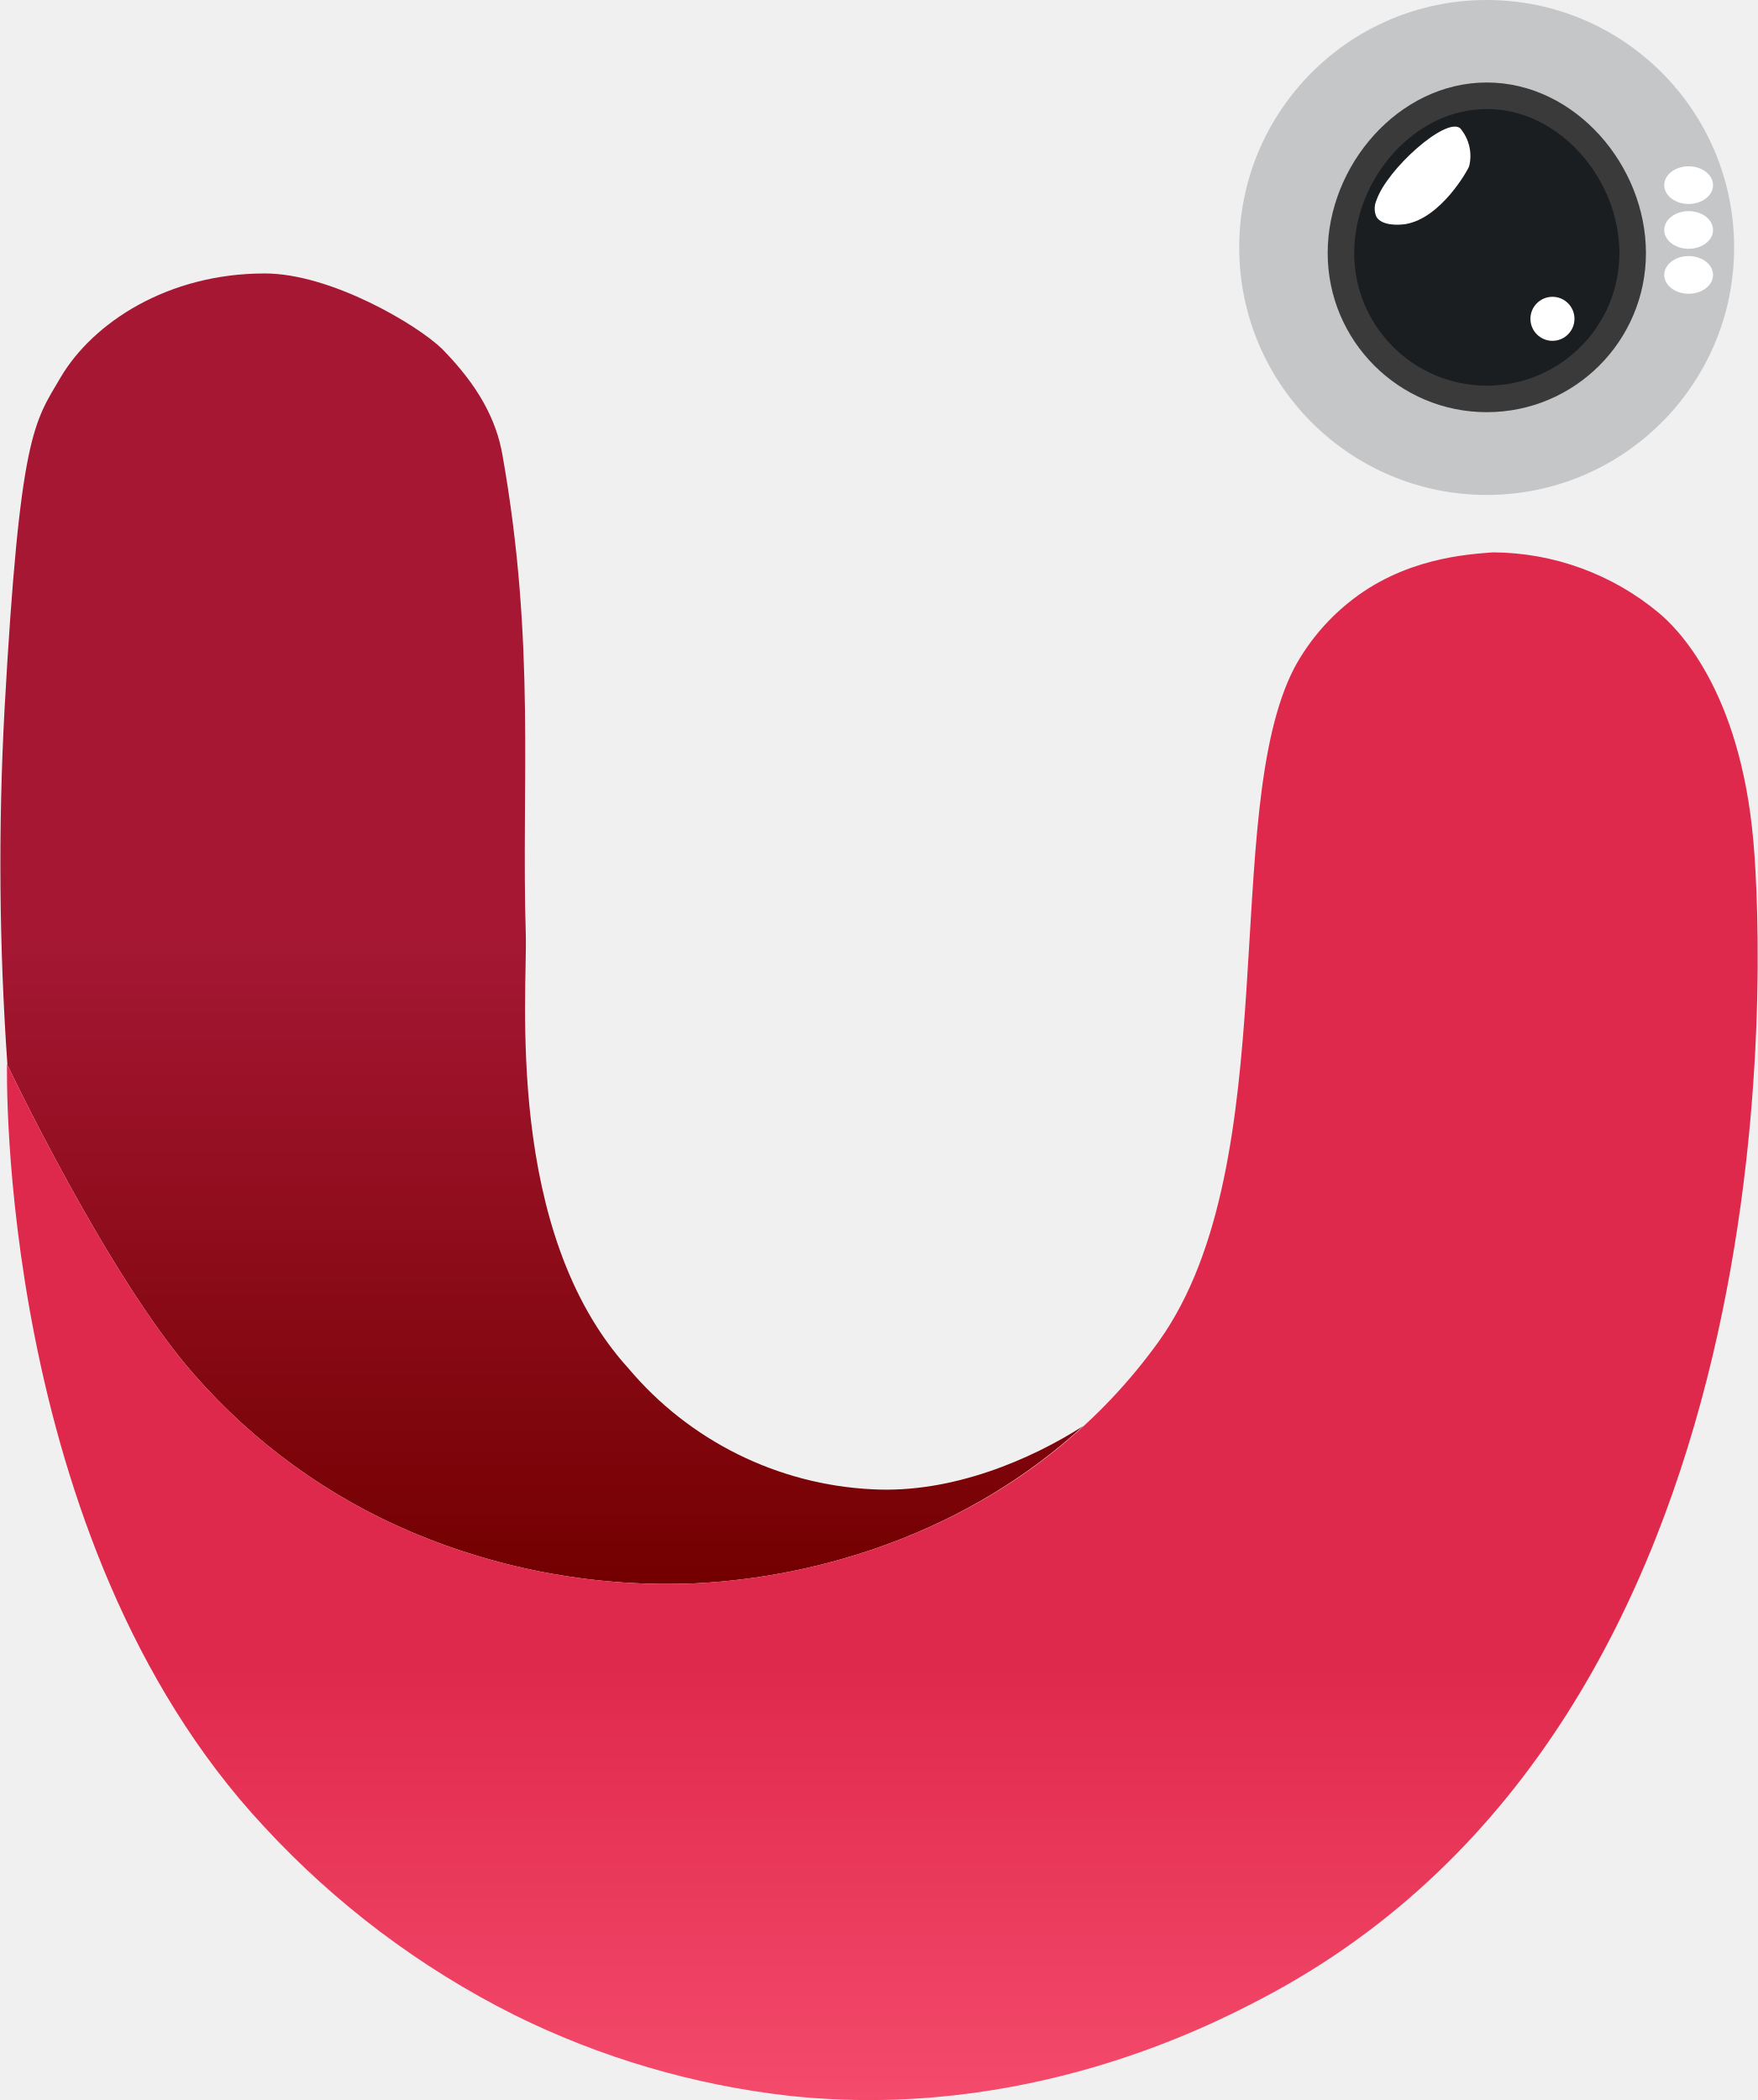
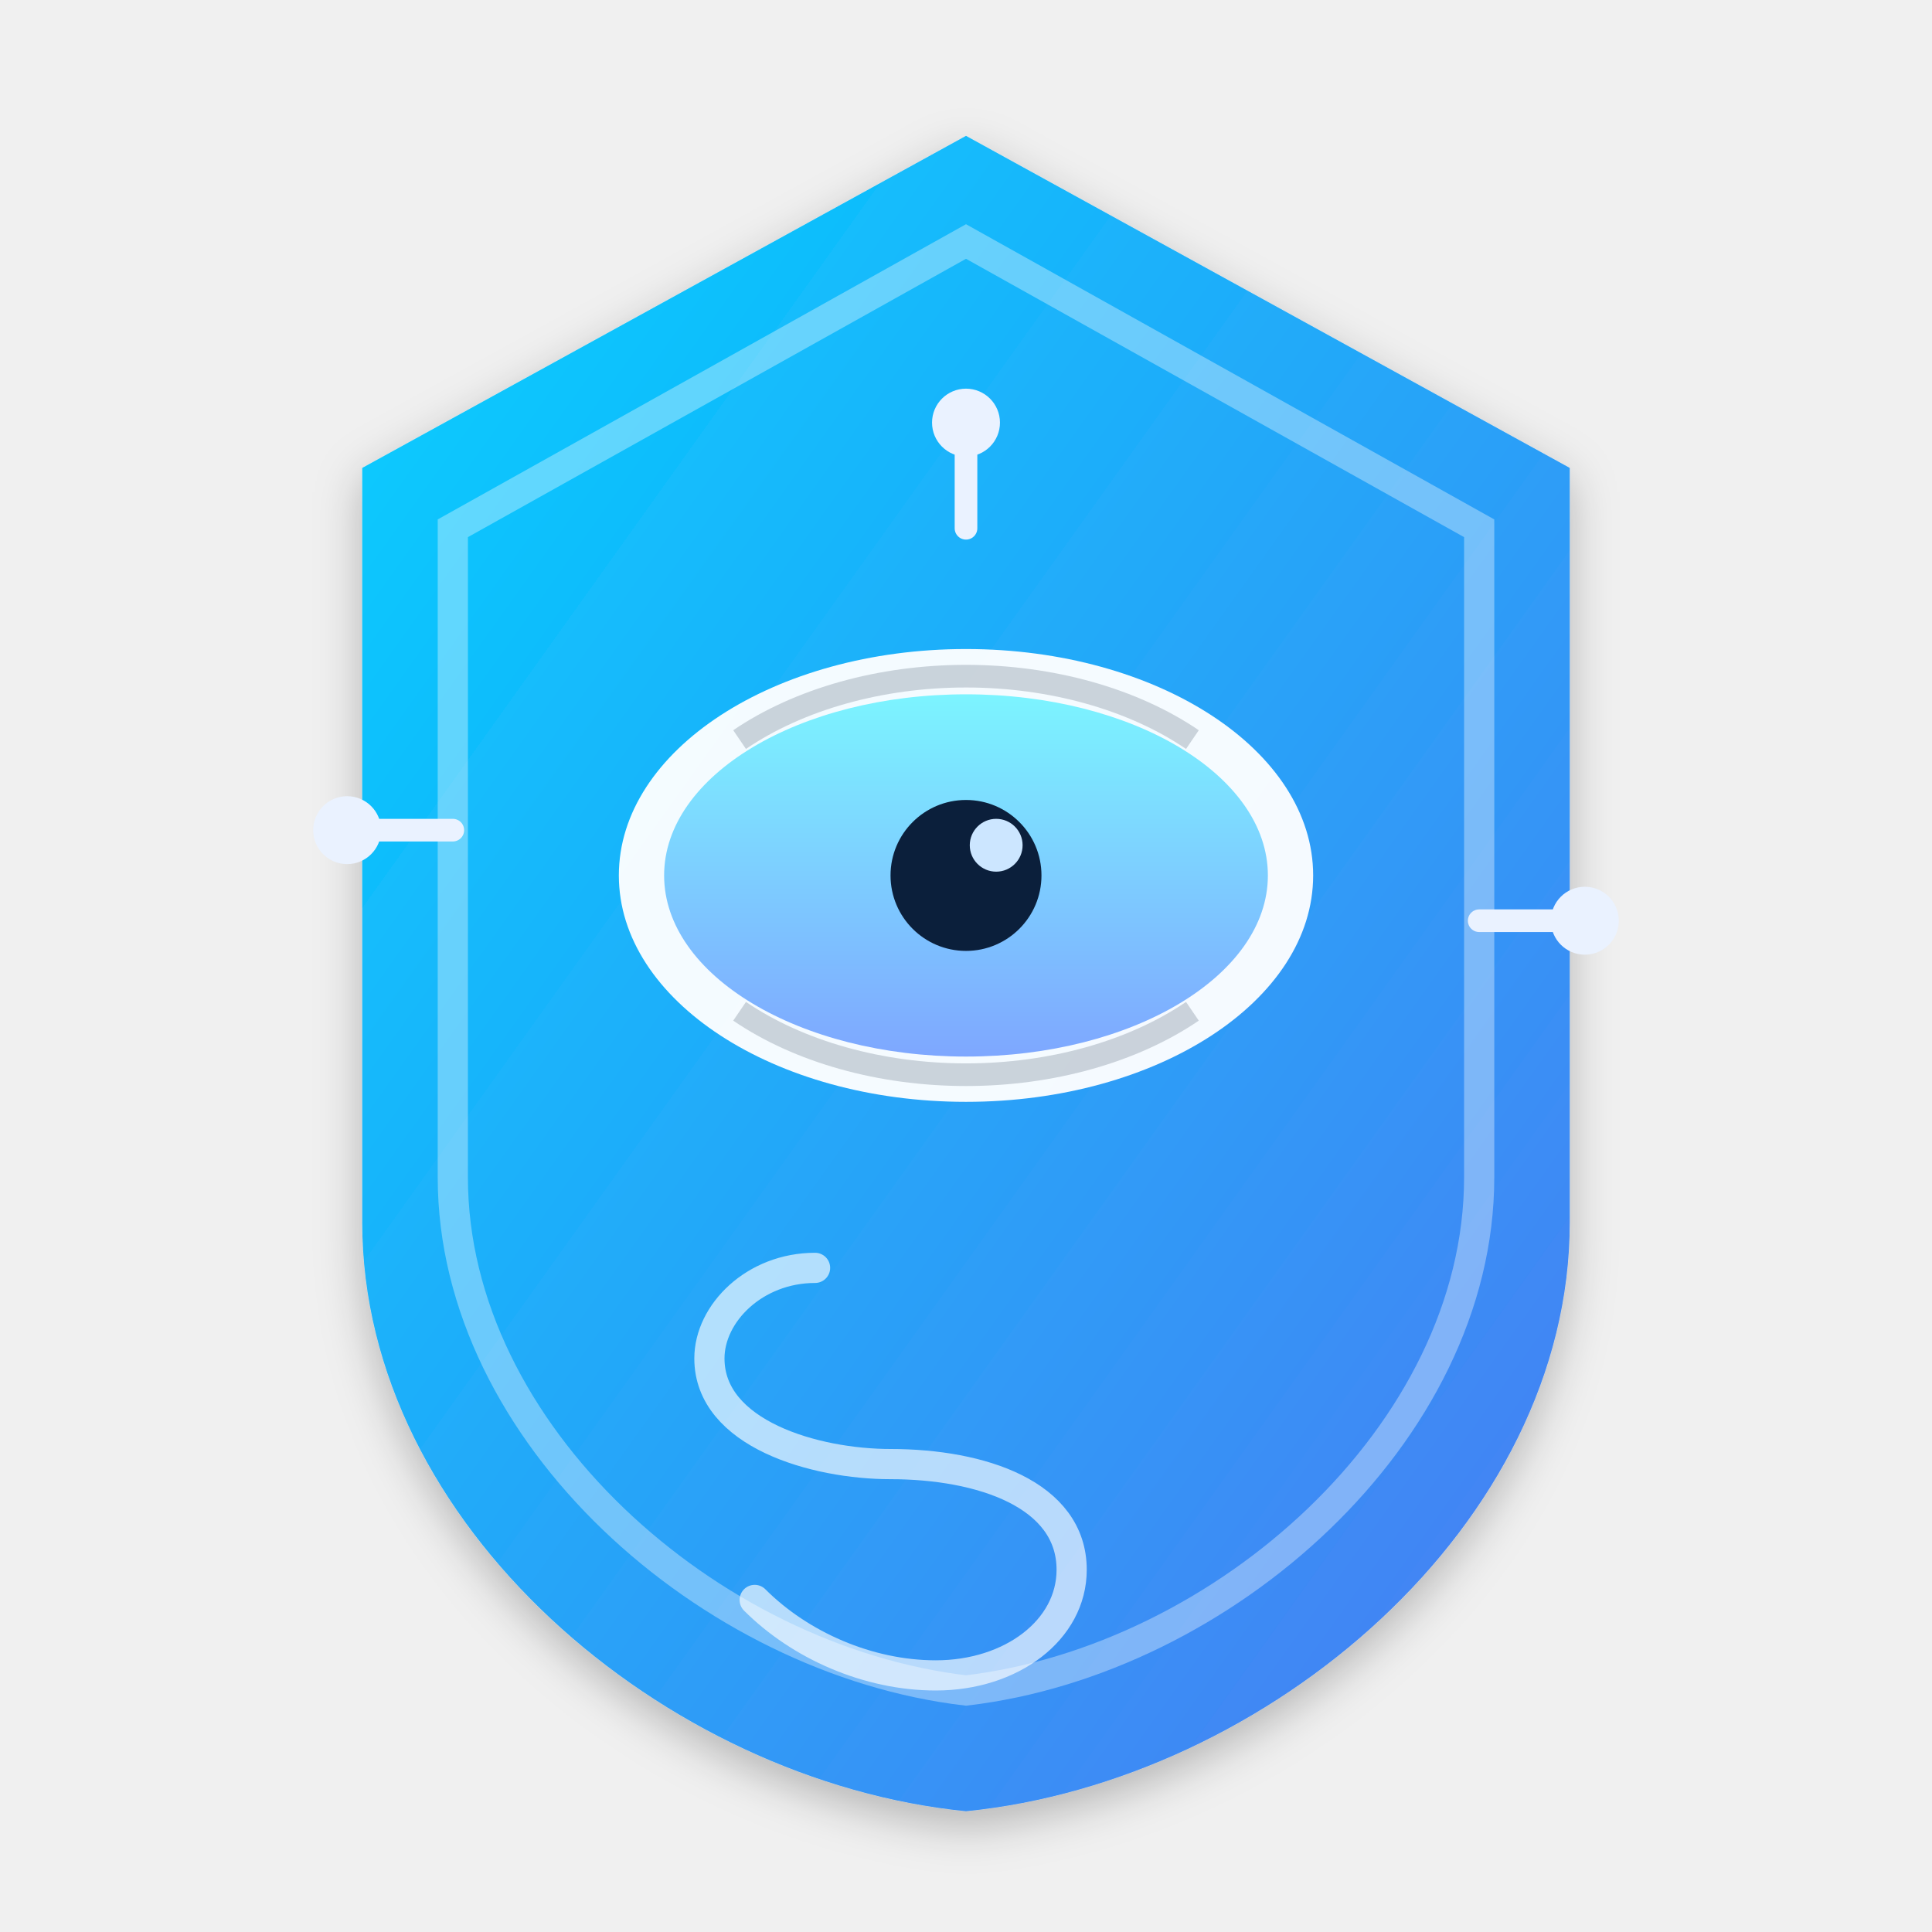
- <svg xmlns="http://www.w3.org/2000/svg" viewBox="0 0 132.55 158.35">
+ <svg xmlns="http://www.w3.org/2000/svg" viewBox="0 0 256 256" role="img" aria-label="SecureVision logo">
  <defs>
-     <style>.cls-1-1{fill:url(#dark_wine);}.cls-1-2{fill:url(#light_wine);}.cls-1-3{fill:#c5c6c8;}.cls-1-4{fill:#1a1e21;stroke:#3a3a3a;stroke-width:2px;}.cls-1-5{fill:#fff;}</style>
-     <linearGradient id="dark_wine" x1="45.89" y1="124.26" x2="45.89" y2="25.44" gradientUnits="userSpaceOnUse">
-       <stop offset="0" stop-color="#730000" />
-       <stop offset="0.49" stop-color="#a51733" />
+     <linearGradient id="sv-primary" x1="0" y1="0" x2="1" y2="1">
+       <stop offset="0%" stop-color="#00D1FF" />
+       <stop offset="100%" stop-color="#4C7AF2" />
    </linearGradient>
-     <linearGradient id="light_wine" x1="71.59" y1="163.18" x2="71.59" y2="46.47" gradientUnits="userSpaceOnUse">
-       <stop offset="0" stop-color="#f44a6b" />
-       <stop offset="0.28" stop-color="#df294c" />
+     <linearGradient id="sv-accent" x1="0" y1="0" x2="0" y2="1">
+       <stop offset="0%" stop-color="#7CF4FF" />
+       <stop offset="100%" stop-color="#7EA7FF" />
    </linearGradient>
+     <filter id="soft-shadow" x="-20%" y="-20%" width="140%" height="140%">
+       <feDropShadow dx="0" dy="2" stdDeviation="3" flood-color="#000" flood-opacity="0.25" />
+     </filter>
  </defs>
-   <g id="CameraUI_U">
-     <path id="U_Left" class="cls-1-1" d="M5.58,85.06s7.58,16,14.12,23.42a45.28,45.28,0,0,0,16.37,11.86,49.46,49.46,0,0,0,21.42,3.87c9.43-.46,20.55-3.87,29.24-11.86-3.9,2.5-9.87,5.1-15.9,4.77A25.68,25.68,0,0,1,52.44,108c-9.38-10.31-7.61-28.35-7.74-32.68-.35-11.42.77-21.92-1.76-36.19-.46-2.64-1.79-5.19-4.55-8C36.55,29.33,30,25.43,25,25.44c-7.31,0-12.95,3.72-15.38,7.84-2,3.41-3.07,4.22-4.23,25.08a217.23,217.23,0,0,0,.22,26.76Z" transform="translate(-5.05 -4.82)" />
-     <path id="U_Right" class="cls-1-2" d="M102.65,55.19a16.24,16.24,0,0,1,4.06-4.9c4.16-3.4,9-3.67,10.92-3.82a19.7,19.7,0,0,1,12.53,4.58c1.19,1,6.11,5.58,7.12,17.29.74,8.51,3.32,65.93-37,87.14-4.22,2.22-18,9.26-35.66,7.38a62.43,62.43,0,0,1-20.8-6.11,65.8,65.8,0,0,1-18.89-14.23C4.73,120.85,5.58,85.06,5.58,85.06s7.58,16,14.12,23.42a45.28,45.28,0,0,0,16.37,11.86,49.46,49.46,0,0,0,21.42,3.87c11.66-.57,25.93-5.64,35-18.32C102.05,92.39,97,66.1,102.65,55.19Z" transform="translate(-5.05 -4.82)" />
+   <path filter="url(#soft-shadow)" d="M128 18 L208 62 V162 C208 202 168 236 128 240 C88 236 48 202 48 162 V62 Z" fill="url(#sv-primary)" />
+   <path d="M128 32 L196 70 V156 C196 190 162 220 128 224 C94 220 60 190 60 156 V70 Z" fill="none" stroke="rgba(255,255,255,0.35)" stroke-width="4" />
+   <ellipse cx="128" cy="116" rx="46" ry="30" fill="rgba(255,255,255,0.95)" />
+   <ellipse cx="128" cy="116" rx="40" ry="24" fill="url(#sv-accent)" />
+   <circle cx="128" cy="116" r="10" fill="#0B1F3B" />
+   <circle cx="132" cy="112" r="3.5" fill="#CCE6FF" />
+   <path d="M98 98 a42 28 0 0 1 60 0" stroke="rgba(11,31,59,0.18)" stroke-width="3" fill="none" />
+   <path d="M98 134 a42 28 0 0 0 60 0" stroke="rgba(11,31,59,0.18)" stroke-width="3" fill="none" />
+   <g stroke="#EAF2FF" stroke-width="3" stroke-linecap="round">
+     <path d="M60 110 h-10" />
+     <circle cx="46" cy="110" r="3" fill="#EAF2FF" />
+     <path d="M196 122 h10" />
+     <circle cx="210" cy="122" r="3" fill="#EAF2FF" />
+     <path d="M128 70 v-10" />
+     <circle cx="128" cy="56" r="3" fill="#EAF2FF" />
  </g>
-   <g id="CameraUI_Lens">
-     <circle id="lens_bg" class="cls-1-3" cx="112.11" cy="18.66" r="18.66" />
-     <path id="lens_inner" class="cls-1-4" d="M128.17,23.9a11,11,0,1,1-22,0c0-6.08,4.93-11.86,11-11.86S128.17,17.82,128.17,23.9Z" transform="translate(-5.05 -4.82)" />
-     <g id="reflections">
-       <ellipse id="dot_1" class="cls-1-5" cx="127.34" cy="13.96" rx="1.84" ry="1.42" />
-       <ellipse id="dot_2" class="cls-1-5" cx="127.34" cy="17.34" rx="1.84" ry="1.42" />
-       <ellipse id="dot_3" class="cls-1-5" cx="127.34" cy="20.73" rx="1.84" ry="1.42" />
-       <circle id="dot_4" class="cls-1-5" cx="117.07" cy="24.04" r="1.66" />
-       <path id="wide_1" class="cls-1-5" d="M115.16,14.49c-1.07-.88-5.52,3.09-6.31,5.43a1.53,1.53,0,0,0,0,1.26c.43.69,1.73.61,2.18.54,2.69-.44,4.72-4.09,4.81-4.37A3.21,3.21,0,0,0,115.16,14.49Z" transform="translate(-5.05 -4.82)" />
-     </g>
-   </g>
+   <path d="M108 168 c-8 0 -14 6 -14 12 c0 10 14 14 24 14 c12 0 24 4 24 14 c0 8 -8 14 -18 14 c-9 0 -18 -4 -24 -10" fill="none" stroke="rgba(255,255,255,0.65)" stroke-width="4" stroke-linecap="round" />
</svg>
